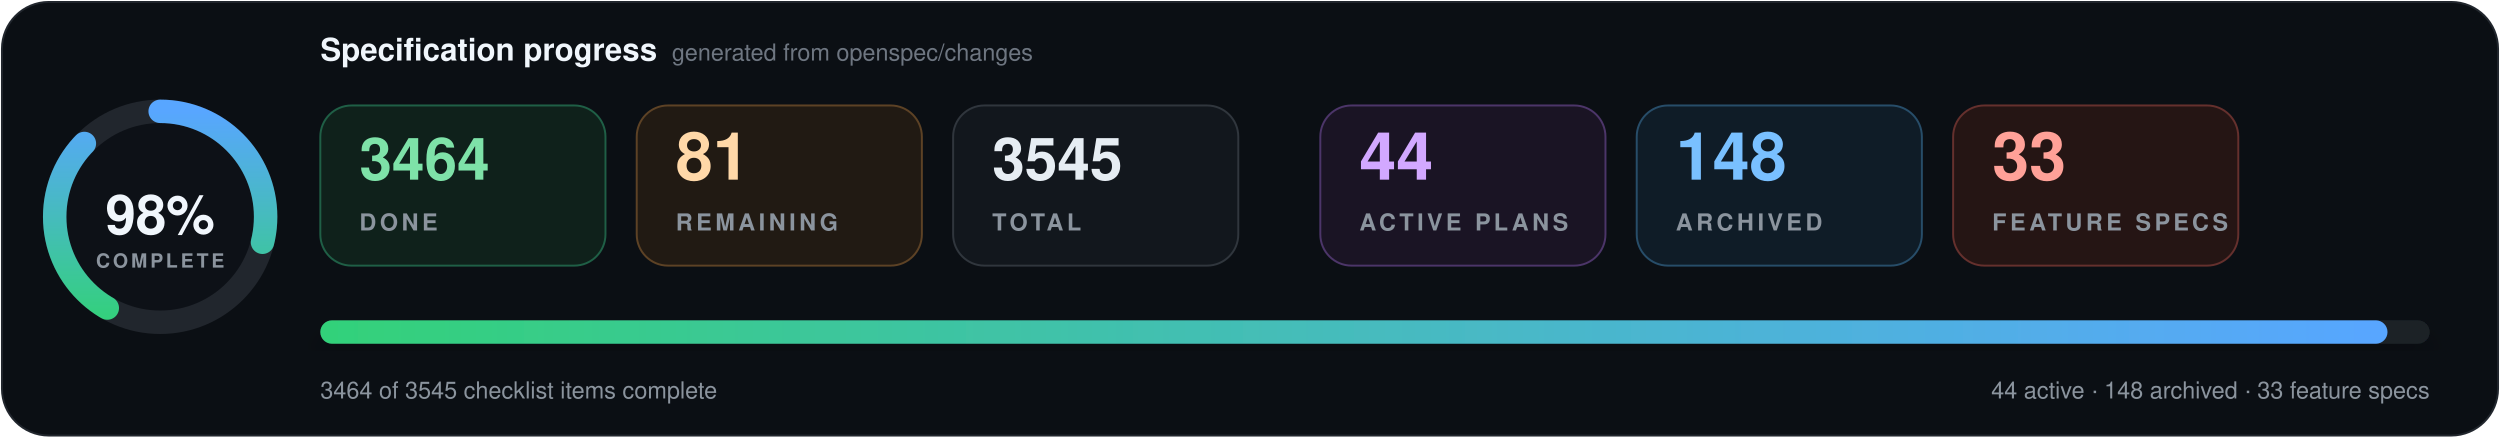
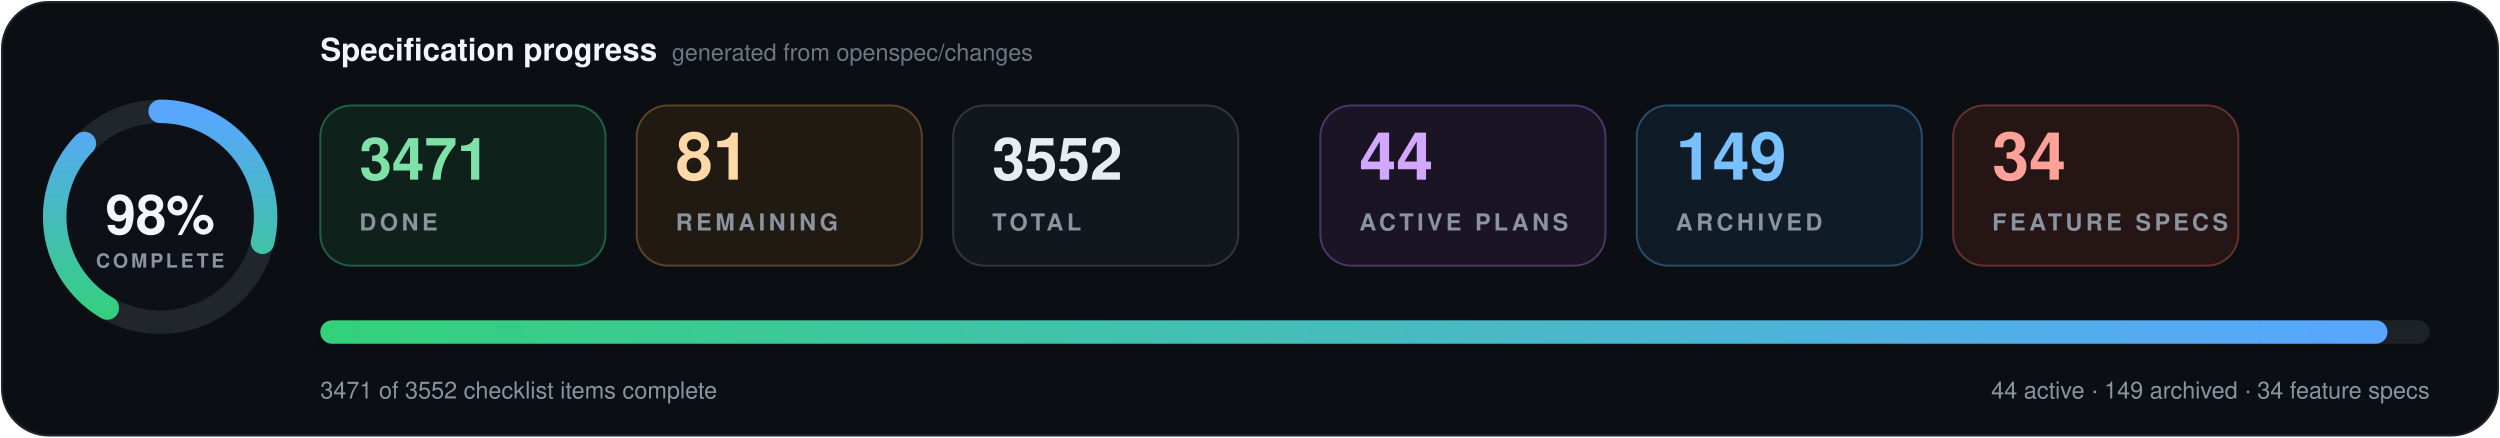
- <svg xmlns="http://www.w3.org/2000/svg" data-cache-version="1791396439" width="1280" height="224" viewBox="0 0 1280 224" role="img" aria-labelledby="title description" font-family="system-ui, -apple-system, BlinkMacSystemFont, 'Segoe UI', Helvetica, Arial, sans-serif" font-variant-numeric="tabular-nums">
+ <svg xmlns="http://www.w3.org/2000/svg" data-cache-version="1791396826" width="1280" height="224" viewBox="0 0 1280 224" role="img" aria-labelledby="title description" font-family="system-ui, -apple-system, BlinkMacSystemFont, 'Segoe UI', Helvetica, Arial, sans-serif" font-variant-numeric="tabular-nums">
  <defs>
    <linearGradient id="progress" x1="0" x2="1">
      <stop offset="0" stop-color="#33d17a" />
      <stop offset="1" stop-color="#58a6ff" />
    </linearGradient>
    <filter id="shadow" x="-10%" y="-20%" width="120%" height="150%">
      <feDropShadow dx="0" dy="7" stdDeviation="9" flood-color="#000" flood-opacity=".28" />
    </filter>
  </defs>
  <rect x="1" y="1" width="1278" height="222" rx="24" fill="#0b0f14" stroke="#21262d" />
  <g transform="translate(82 111)">
    <circle r="54" fill="#0d1117" stroke="#21262d" stroke-width="12" />
    <circle r="54" fill="none" stroke="url(#progress)" stroke-width="12" stroke-linecap="round" pathLength="100" stroke-dasharray="98 100" transform="rotate(-90)" />
    <text y="-1" text-anchor="middle" dominant-baseline="middle" fill="#f0f6fc" font-size="28" font-weight="800">98%</text>
    <text y="26" text-anchor="middle" fill="#8b949e" font-size="10" font-weight="700" letter-spacing="1.5">COMPLETE</text>
  </g>
  <text x="164" y="31" fill="#f0f6fc" font-size="16" font-weight="750">Specification progress</text>
  <text x="344" y="31" fill="#6e7681" font-size="12">generated from openspec/changes</text>
  <g transform="translate(164 54)">
    <rect width="146" height="82" rx="16" fill="#0f211b" stroke="#1f5f46" />
-     <text x="20" y="38" fill="#7ee2a8" font-size="30" font-weight="750">3464</text>
+     <text x="20" y="38" fill="#7ee2a8" font-size="30" font-weight="750">3471</text>
    <text x="20" y="64" fill="#8b949e" font-size="12" font-weight="700" letter-spacing="1.8">DONE</text>
  </g>
  <g transform="translate(326 54)">
    <rect width="146" height="82" rx="16" fill="#211a13" stroke="#5d4225" />
    <text x="20" y="38" fill="#ffd8a8" font-size="34" font-weight="750">81</text>
    <text x="20" y="64" fill="#8b949e" font-size="12" font-weight="700" letter-spacing="1.8">REMAINING</text>
  </g>
  <g transform="translate(488 54)">
    <rect width="146" height="82" rx="16" fill="#12171d" stroke="#30363d" />
-     <text x="20" y="38" fill="#e6edf3" font-size="30" font-weight="750">3545</text>
+     <text x="20" y="38" fill="#e6edf3" font-size="30" font-weight="750">3552</text>
    <text x="20" y="64" fill="#8b949e" font-size="12" font-weight="700" letter-spacing="1.8">TOTAL</text>
  </g>
  <g transform="translate(676 54)">
    <rect width="146" height="82" rx="16" fill="#1a1424" stroke="#4c3569" />
    <text x="20" y="38" fill="#d2a8ff" font-size="34" font-weight="750">44</text>
    <text x="20" y="64" fill="#8b949e" font-size="12" font-weight="700" letter-spacing="1.8">ACTIVE PLANS</text>
  </g>
  <g transform="translate(838 54)">
    <rect width="146" height="82" rx="16" fill="#0f1c27" stroke="#274d69" />
-     <text x="20" y="38" fill="#79c0ff" font-size="34" font-weight="750">148</text>
+     <text x="20" y="38" fill="#79c0ff" font-size="34" font-weight="750">149</text>
    <text x="20" y="64" fill="#8b949e" font-size="12" font-weight="700" letter-spacing="1.8">ARCHIVED</text>
  </g>
  <g transform="translate(1000 54)">
    <rect width="146" height="82" rx="16" fill="#251514" stroke="#65302d" />
-     <text x="20" y="38" fill="#ffa198" font-size="34" font-weight="750">33</text>
+     <text x="20" y="38" fill="#ffa198" font-size="34" font-weight="750">34</text>
    <text x="20" y="64" fill="#8b949e" font-size="12" font-weight="700" letter-spacing="1.8">FEATURE SPECS</text>
  </g>
  <g filter="url(#shadow)">
    <rect x="164" y="164" width="1080" height="12" rx="6" fill="#1b2128" />
    <rect x="164" y="164" width="1058.4" height="12" rx="6" fill="url(#progress)" />
  </g>
-   <text x="164" y="204" fill="#8b949e" font-size="12">3464 of 3545 checklist items complete</text>
-   <text x="1244" y="204" text-anchor="end" fill="#8b949e" font-size="12">44 active · 148 archived · 33 feature specs</text>
+   <text x="164" y="204" fill="#8b949e" font-size="12">3471 of 3552 checklist items complete</text>
+   <text x="1244" y="204" text-anchor="end" fill="#8b949e" font-size="12">44 active · 149 archived · 34 feature specs</text>
</svg>
